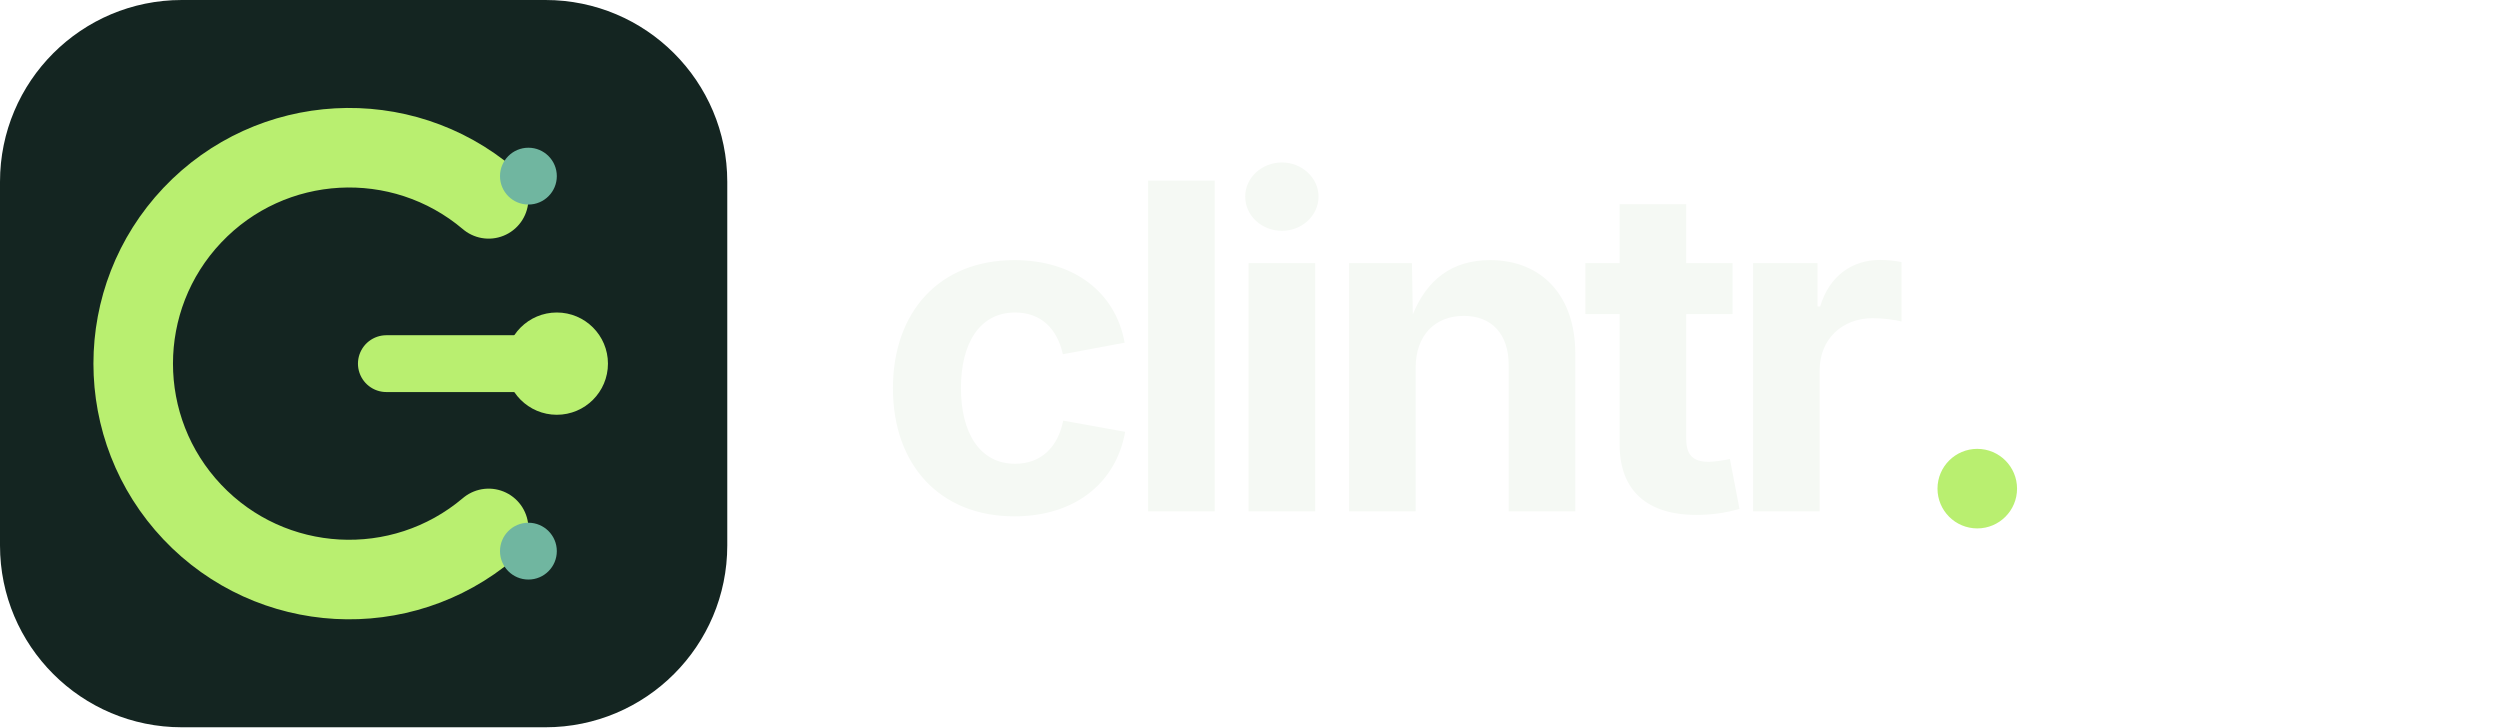
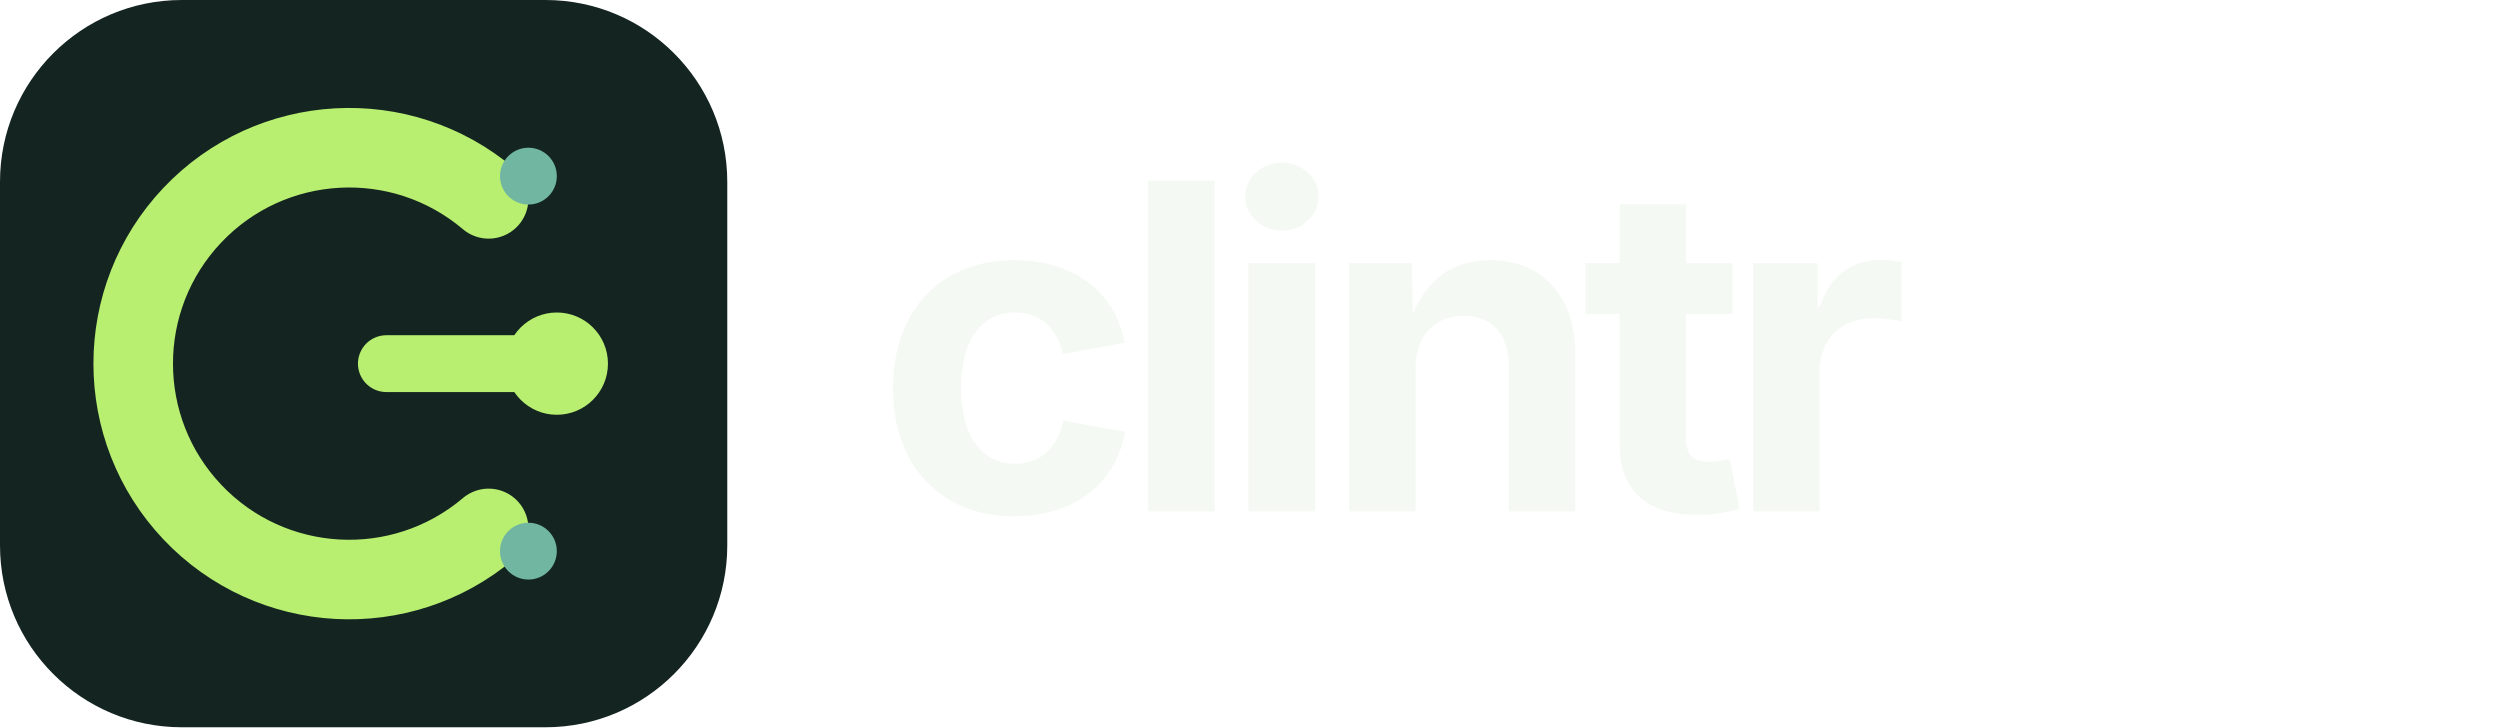
<svg xmlns="http://www.w3.org/2000/svg" viewBox="0 0 220 64" role="img" aria-labelledby="title">
  <rect width="64" height="64" rx="16" fill="#142521" />
  <path d="M43 17.5A19 19 0 1 0 43 46.5" fill="none" stroke="#B9EF70" stroke-width="7" stroke-linecap="round" />
  <path d="M34 32h12" fill="none" stroke="#B9EF70" stroke-width="5" stroke-linecap="round" />
  <circle cx="49" cy="32" r="4.5" fill="#B9EF70" />
  <circle cx="46.5" cy="15.5" r="2.5" fill="#70B6A0" />
  <circle cx="46.5" cy="48.5" r="2.5" fill="#70B6A0" />
  <text x="77" y="45" fill="#F5F9F4" font-family="Inter, Avenir Next, Arial, sans-serif" font-size="40" font-weight="750" letter-spacing="-2">clintr</text>
-   <circle cx="174" cy="43" r="3.5" fill="#B9EF70" />
</svg>
